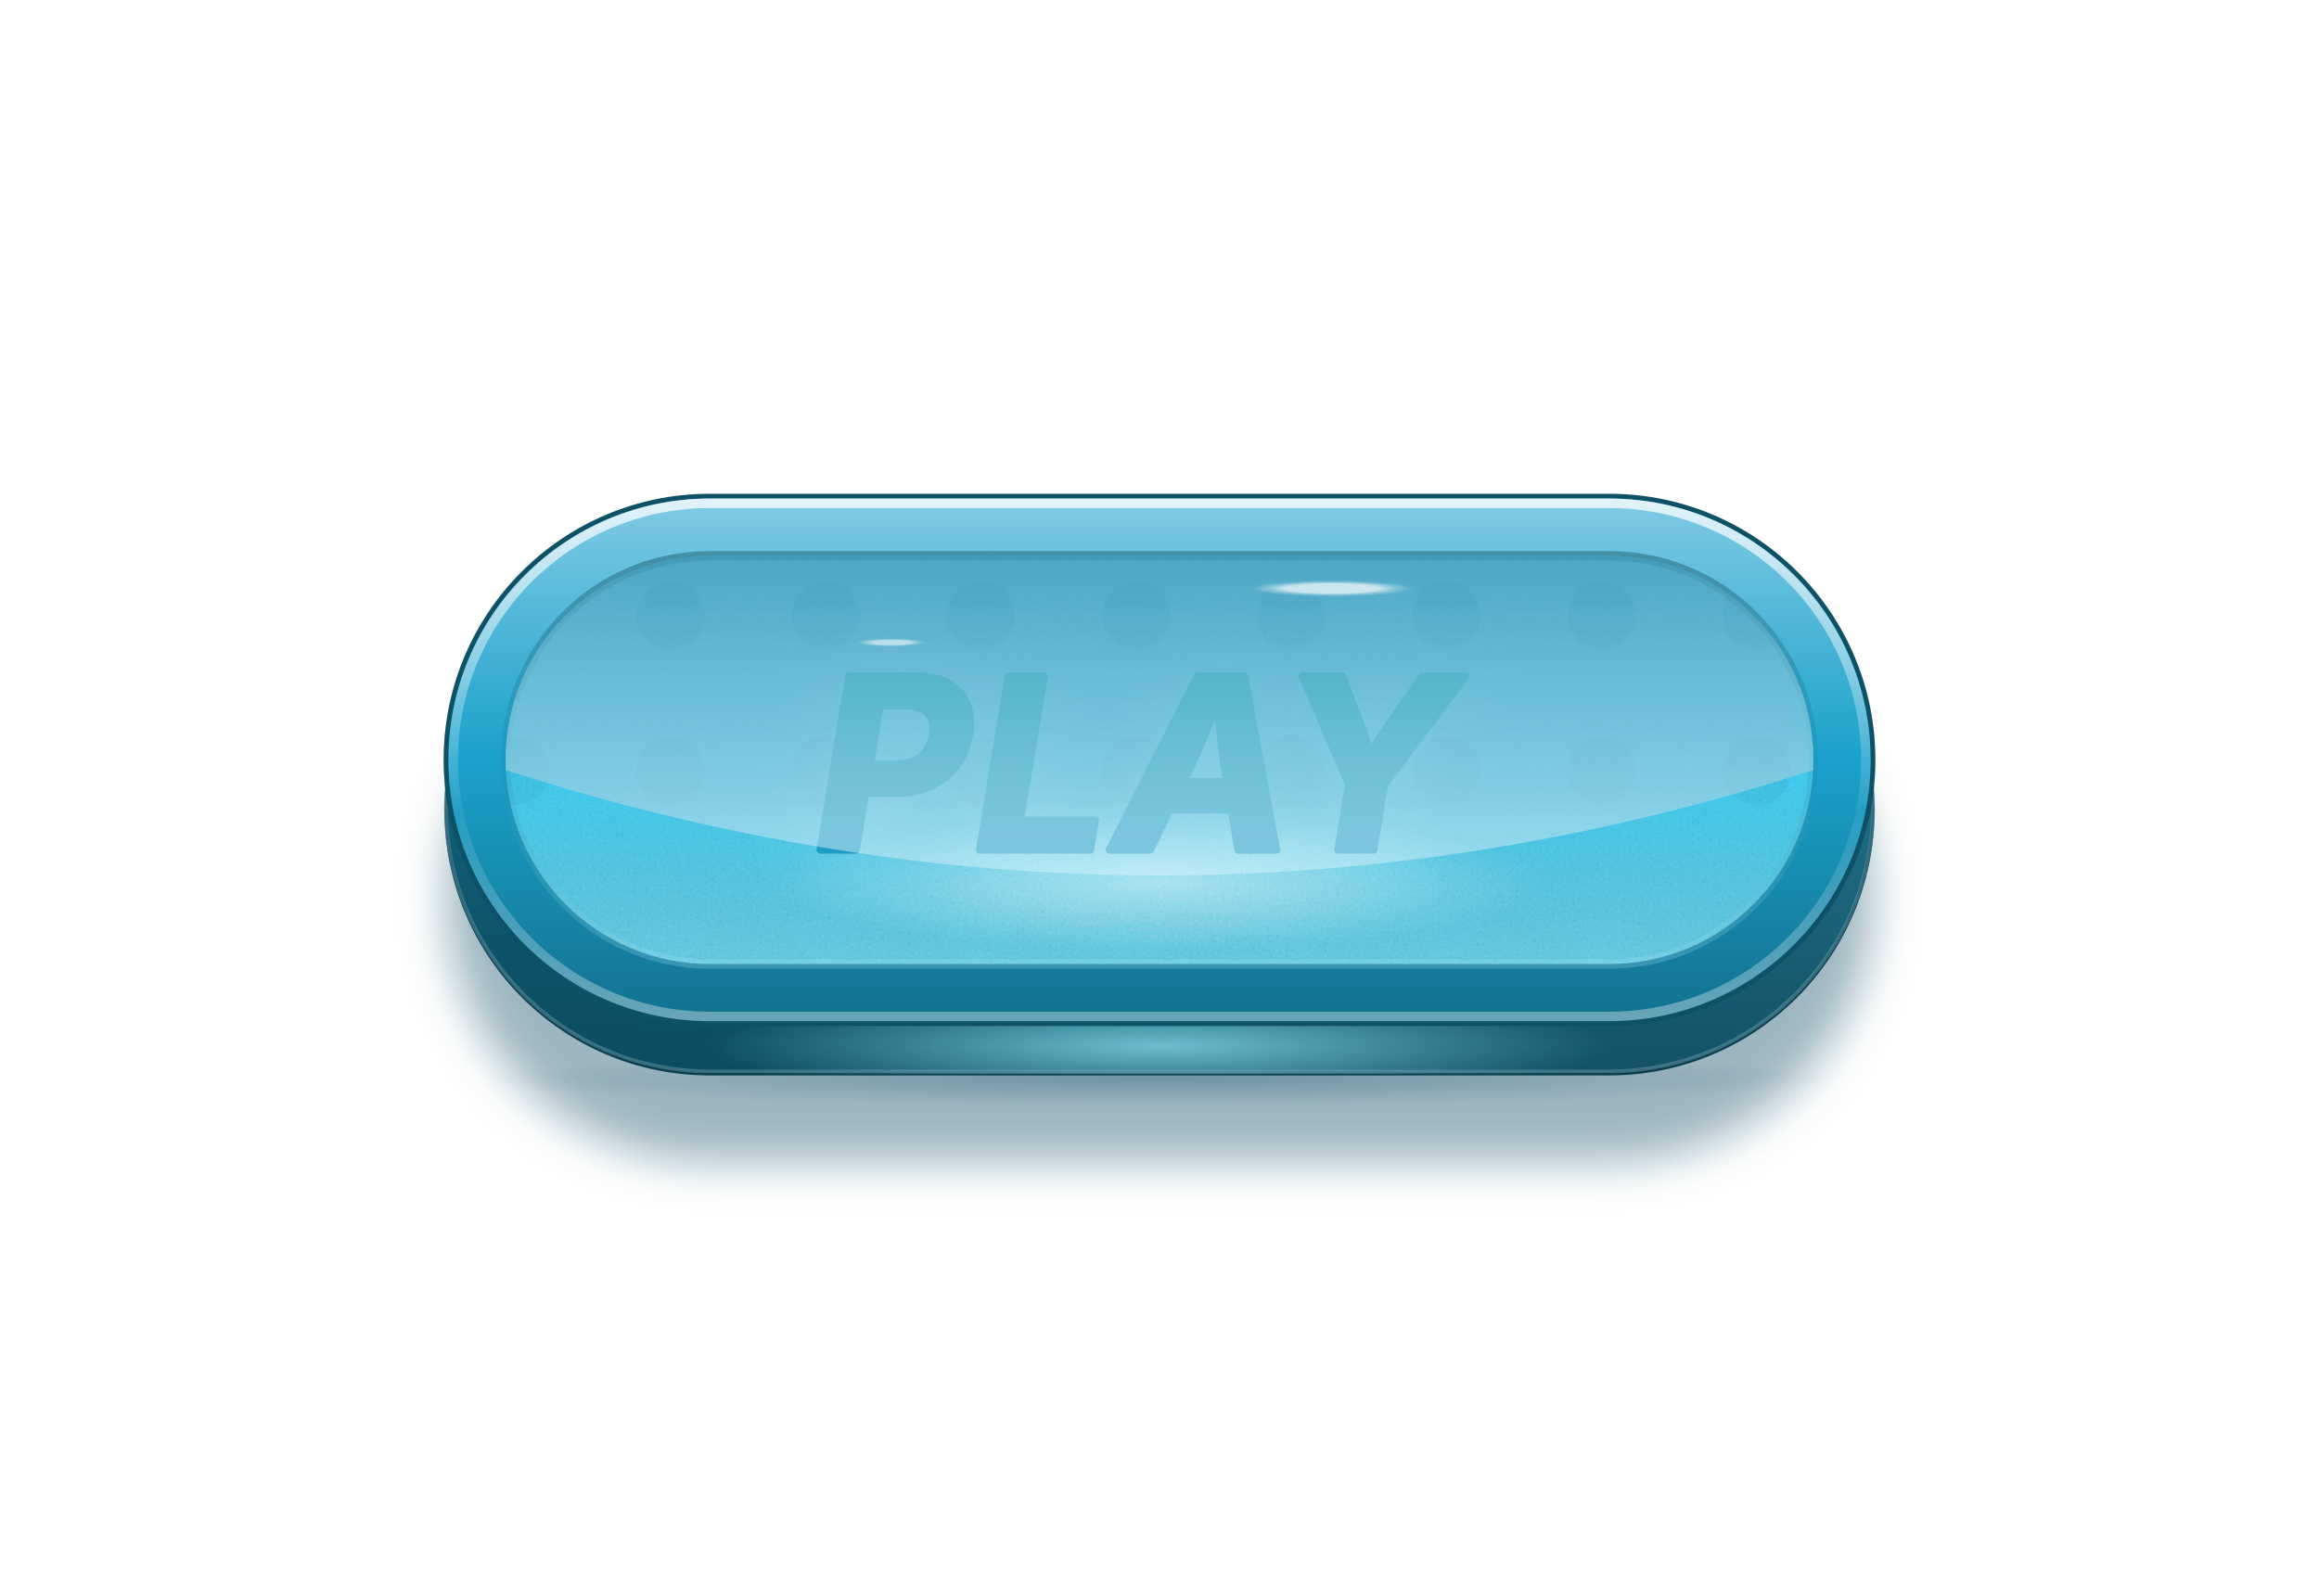
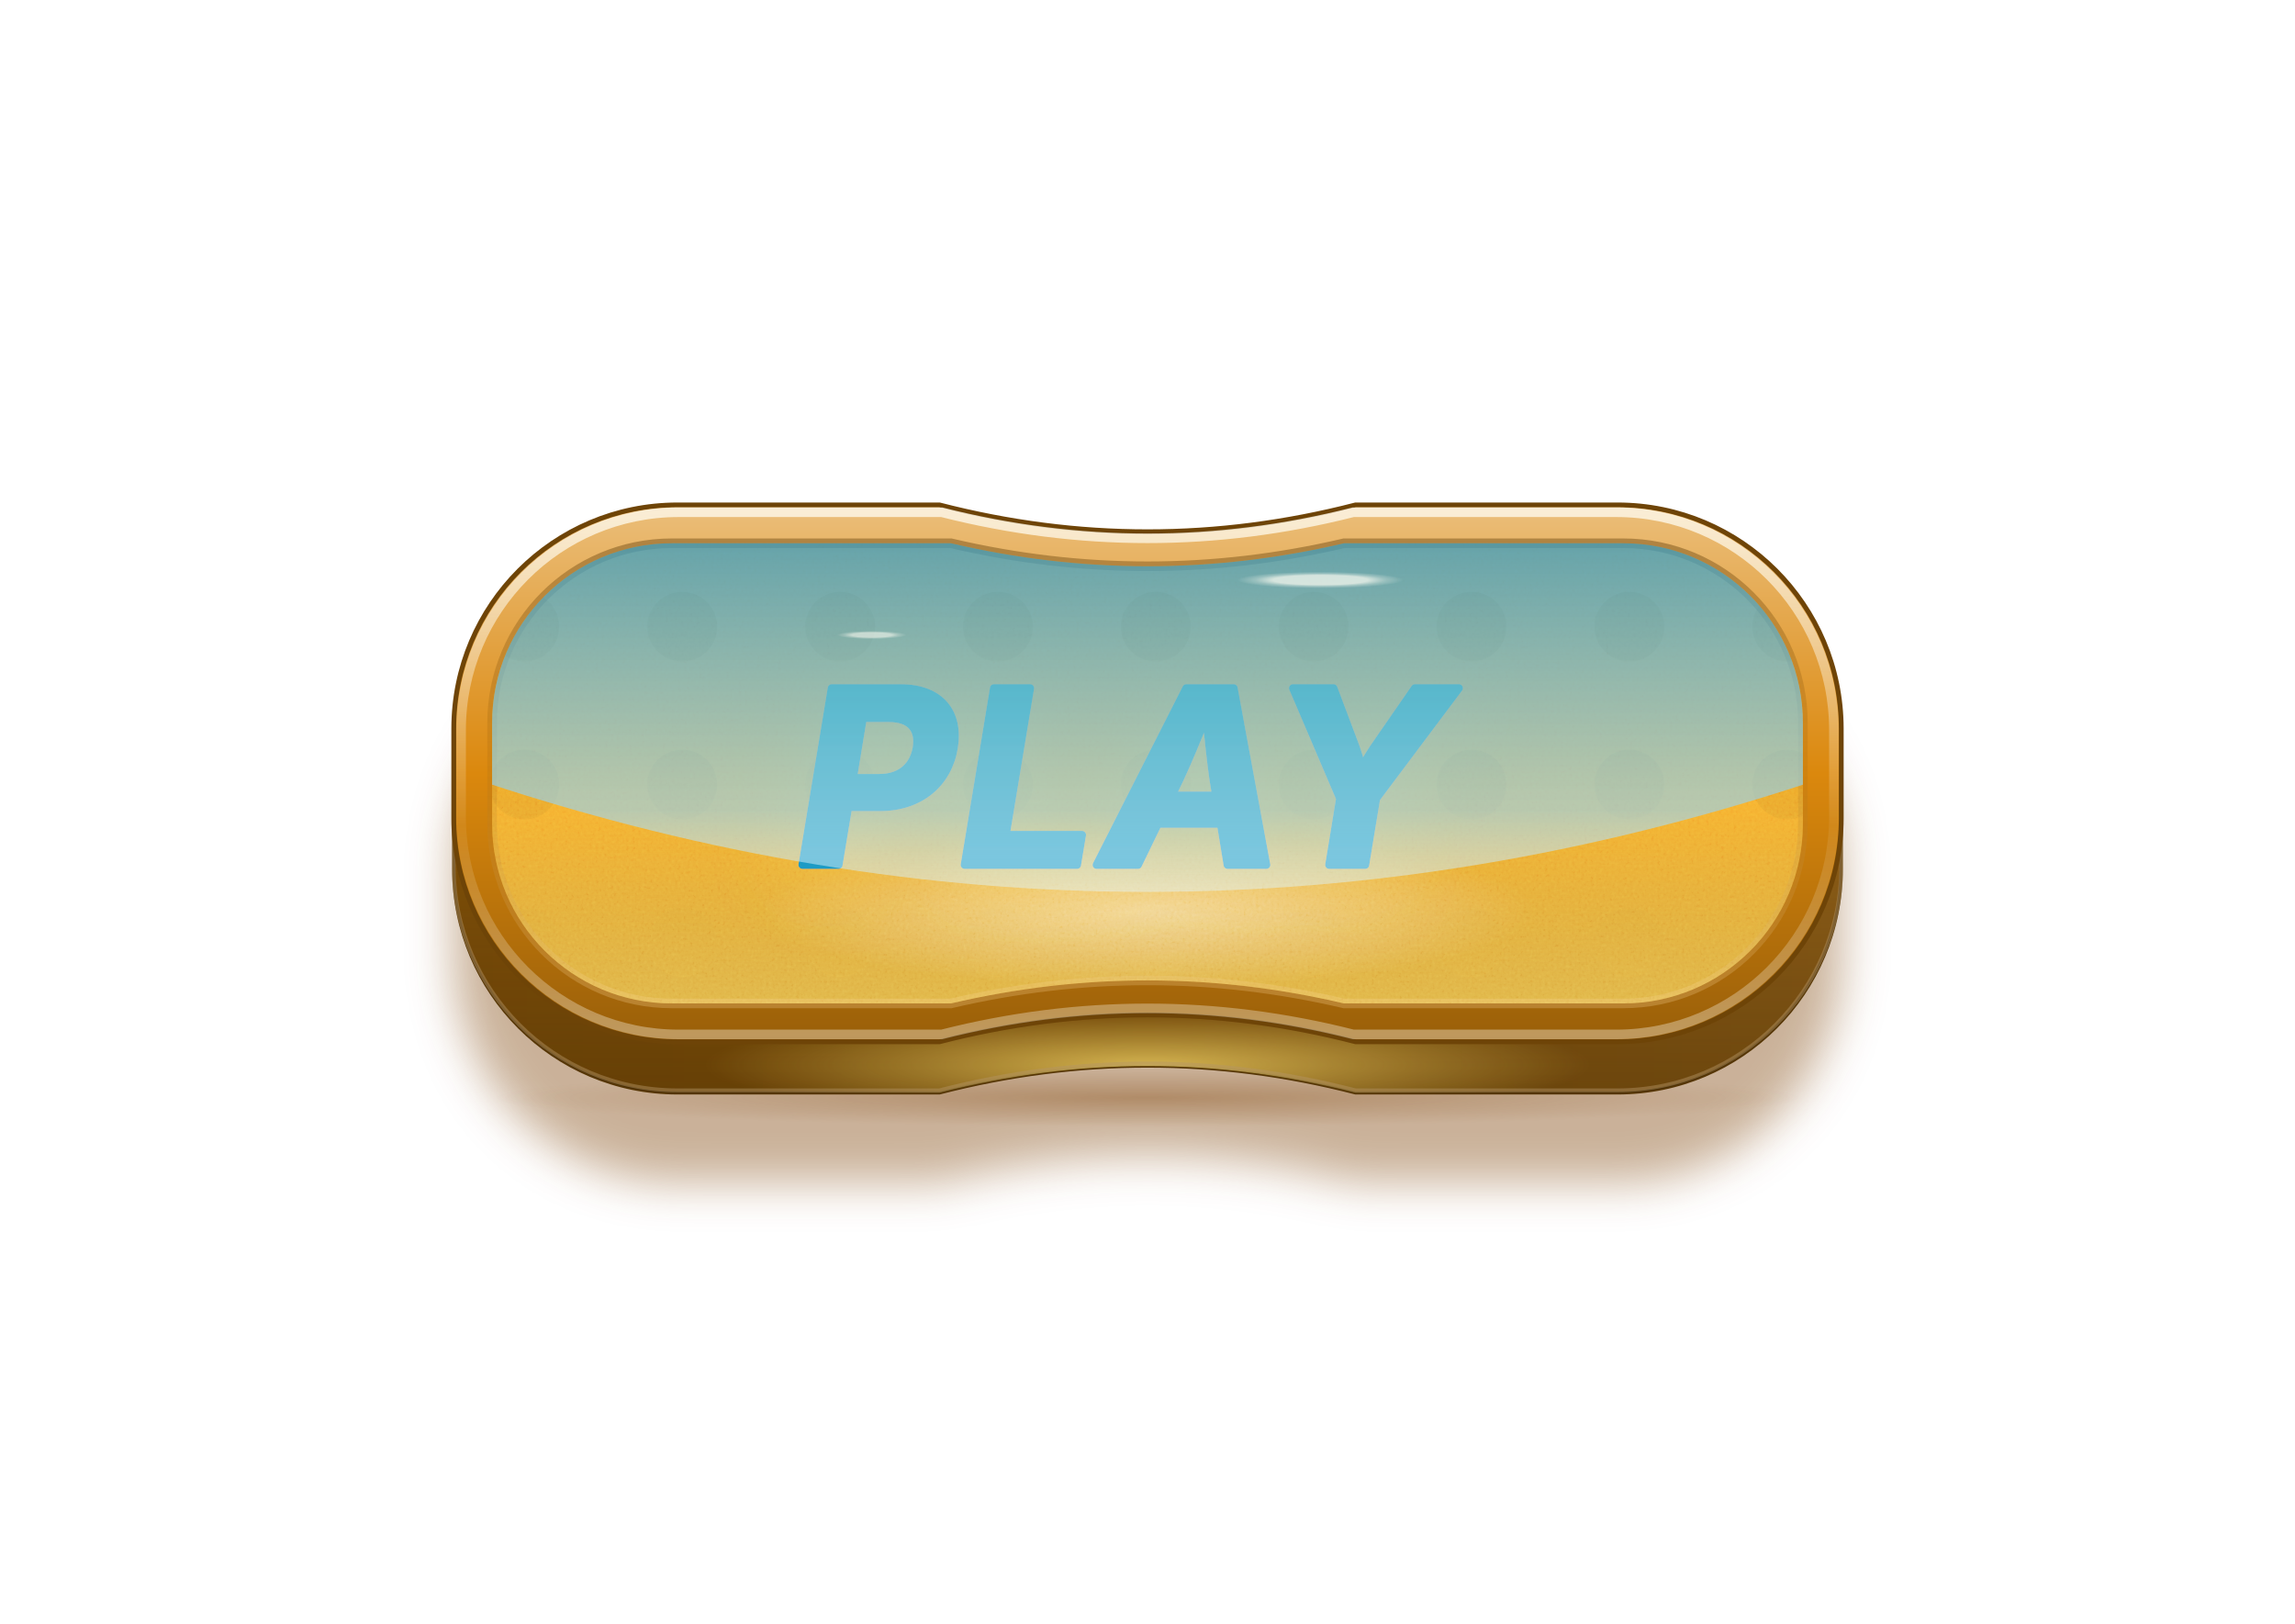
- <svg xmlns="http://www.w3.org/2000/svg" width="738.358" height="508" viewBox="-90 -90 738.358 508" font-family="'Russo One', Inter, sans-serif" data-shell="52.0 68.0 454.4 168.0" role="img" aria-label="PLAY, default state">
+ <svg xmlns="http://www.w3.org/2000/svg" width="718.198" height="508" viewBox="-90 -90 718.198 508" font-family="'Russo One', Inter, sans-serif" data-shell="52.0 68.0 434.2 168.0" role="img" aria-label="PLAY, default state">
  <defs>
    <linearGradient id="b21band" x1="0.500" y1="1.000" x2="0.500" y2="0.000">
-       <stop offset="0" stop-color="#12718f" />
-       <stop offset=".5" stop-color="#1aa1cc" />
-       <stop offset="1" stop-color="#81cbe3" />
+       <stop offset="0" stop-color="#995f09" />
+       <stop offset=".5" stop-color="#db880d" />
+       <stop offset="1" stop-color="#ebbe7a" />
    </linearGradient>
    <linearGradient id="b21ext" x1="1" y1="0.5" x2="0" y2="0.5">
-       <stop offset="0" stop-color="#1e6b84" />
-       <stop offset="0.55" stop-color="#10627c" />
-       <stop offset="1" stop-color="#0f5d76" />
+       <stop offset="0" stop-color="#8c5d17" />
+       <stop offset="0.55" stop-color="#855308" />
+       <stop offset="1" stop-color="#7e4f08" />
    </linearGradient>
    <linearGradient id="b21extv" x1="0" y1="0" x2="0" y2="1">
-       <stop offset="0.5" stop-color="#072c38" stop-opacity="0" />
-       <stop offset="1" stop-color="#072c38" stop-opacity="0.38" />
+       <stop offset="0.5" stop-color="#3c2504" stop-opacity="0" />
+       <stop offset="1" stop-color="#3c2504" stop-opacity="0.38" />
    </linearGradient>
    <radialGradient id="b21ct">
-       <stop offset="0" stop-color="#0A4A62" stop-opacity="1" />
-       <stop offset="1" stop-color="#0A4A62" stop-opacity="0" />
+       <stop offset="0" stop-color="#7A3D00" stop-opacity="1" />
+       <stop offset="1" stop-color="#7A3D00" stop-opacity="0" />
    </radialGradient>
    <clipPath id="b21ec">
-       <path d="M 136 36 H 422.358 A 84 84 0 0 1 506.358 120 V 120 A 84 84 0 0 1 422.358 204 H 136 A 84 84 0 0 1 52 120 V 120 A 84 84 0 0 1 136 36 Z" transform="translate(0 16.0)" />
+       <path d="M 122.022 36 H 204.0 Q 269.1 52.8 334.2 36 H 416.176 A 70.022 70.022 0 0 1 486.198 106.022 V 133.978 A 70.022 70.022 0 0 1 416.176 204 H 334.2 Q 269.1 187.2 204.0 204.0 H 122.022 A 70.022 70.022 0 0 1 52 133.978 V 106.022 A 70.022 70.022 0 0 1 122.022 36 Z" transform="translate(0 16.0)" />
    </clipPath>
    <radialGradient id="b21eg">
-       <stop offset="0" stop-color="#95f1ff" stop-opacity="1" />
-       <stop offset="1" stop-color="#95f1ff" stop-opacity="0" />
+       <stop offset="0" stop-color="#ffe26e" stop-opacity="1" />
+       <stop offset="1" stop-color="#ffe26e" stop-opacity="0" />
    </radialGradient>
    <pattern id="b21pt" width="49.4" height="49.4" patternUnits="userSpaceOnUse" patternTransform="rotate(0)">
-       <circle cx="24.7" cy="24.7" r="10.9" fill="#2ca0c1" />
+       <circle cx="24.7" cy="24.7" r="10.9" fill="#cc9022" />
    </pattern>
    <linearGradient id="b21rim" x1="0.500" y1="1.000" x2="0.500" y2="0.000">
-       <stop offset="0" stop-color="#ffffff" stop-opacity="0.45" />
-       <stop offset=".4" stop-color="#ffffff" stop-opacity="0.08" />
-       <stop offset="1" stop-color="#ffffff" stop-opacity="0.95" />
+       <stop offset="0" stop-color="#fffdf3" stop-opacity="0.45" />
+       <stop offset=".4" stop-color="#fffdf3" stop-opacity="0.08" />
+       <stop offset="1" stop-color="#fffdf3" stop-opacity="0.95" />
    </linearGradient>
    <linearGradient id="b21face" x1="0.500" y1="1.000" x2="0.500" y2="0.000">
-       <stop offset="0" stop-color="#2893b1" />
-       <stop offset="0.50" stop-color="#37c8f1" />
-       <stop offset="1" stop-color="#79daf6" />
+       <stop offset="0" stop-color="#bc8420" />
+       <stop offset="0.50" stop-color="#ffb42b" />
+       <stop offset="1" stop-color="#ffcd71" />
    </linearGradient>
    <linearGradient id="b21ie" x1="0.500" y1="1.000" x2="0.500" y2="0.000">
-       <stop offset="0" stop-color="rgba(165,230,249,0.55)" />
-       <stop offset=".55" stop-color="rgba(17,105,133,0.35)" />
-       <stop offset="1" stop-color="rgba(11,68,86,0.90)" />
+       <stop offset="0" stop-color="rgba(255,221,160,0.55)" />
+       <stop offset=".55" stop-color="rgba(142,88,8,0.35)" />
+       <stop offset="1" stop-color="rgba(92,57,5,0.90)" />
    </linearGradient>
    <linearGradient id="b21ig" x1="0.500" y1="1.000" x2="0.500" y2="0.000">
-       <stop offset="0" stop-color="#95f1ff" stop-opacity="0.55" />
-       <stop offset="0.55" stop-color="#95f1ff" stop-opacity="0" />
+       <stop offset="0" stop-color="#ffe26e" stop-opacity="0.55" />
+       <stop offset="0.55" stop-color="#ffe26e" stop-opacity="0" />
    </linearGradient>
    <linearGradient id="b21gl" x1="0" y1="0" x2="0" y2="1">
      <stop offset="0" stop-color="#3d97b6" stop-opacity="0.80" />
      <stop offset="0.77" stop-color="#9fd1e2" stop-opacity="0.70" />
      <stop offset="1" stop-color="#e1f7ff" stop-opacity="0.46" />
    </linearGradient>
    <radialGradient id="b21sp">
-       <stop offset="0" stop-color="#ffffff" stop-opacity="1" />
-       <stop offset="0.57" stop-color="#ffffff" stop-opacity="1" />
-       <stop offset="0.78" stop-color="#ffffff" stop-opacity="0.40" />
-       <stop offset="1" stop-color="#ffffff" stop-opacity="0" />
+       <stop offset="0" stop-color="#fffdf3" stop-opacity="1" />
+       <stop offset="0.57" stop-color="#fffdf3" stop-opacity="1" />
+       <stop offset="0.78" stop-color="#fffdf3" stop-opacity="0.40" />
+       <stop offset="1" stop-color="#fffdf3" stop-opacity="0" />
    </radialGradient>
    <radialGradient id="b21bl">
-       <stop offset="0" stop-color="#ffffff" stop-opacity="1" />
-       <stop offset="1" stop-color="#ffffff" stop-opacity="0" />
+       <stop offset="0" stop-color="#fffdf3" stop-opacity="1" />
+       <stop offset="1" stop-color="#fffdf3" stop-opacity="0" />
    </radialGradient>
    <linearGradient id="b21tg" x1="0" y1="0" x2="0" y2="1">
      <stop offset="0" stop-color="#0db9c5" />
      <stop offset="1" stop-color="#1b9bc5" />
    </linearGradient>
    <filter id="b21tf" x="-70%" y="-70%" width="240%" height="240%" color-interpolation-filters="sRGB">
      <feDropShadow dx="-0.0" dy="4.5" stdDeviation="0.3" flood-color="#FFFFFF" flood-opacity="0.52" />
      <feDropShadow dx="0.0" dy="-4.5" stdDeviation="0.3" flood-color="#04080E" flood-opacity="0.44" />
-       <feDropShadow dx="0.0" dy="5.7" stdDeviation="1.4" flood-color="#659db3" flood-opacity="0.45" />
-       <feDropShadow dx="0" dy="0" stdDeviation="4.5" flood-color="#8FF0FF" flood-opacity="1.00" />
-       <feDropShadow dx="0" dy="0" stdDeviation="12.0" flood-color="#8FF0FF" flood-opacity="0.60" />
+       <feDropShadow dx="0.0" dy="5.7" stdDeviation="1.4" flood-color="#523100" flood-opacity="0.45" />
+       <feDropShadow dx="0" dy="0" stdDeviation="4.5" flood-color="#FFE066" flood-opacity="1.00" />
+       <feDropShadow dx="0" dy="0" stdDeviation="12.0" flood-color="#FFE066" flood-opacity="0.60" />
    </filter>
    <clipPath id="b21fc">
-       <path d="M 136 55 H 422.358 A 65 65 0 0 1 487.358 120 V 120 A 65 65 0 0 1 422.358 185 H 136 A 65 65 0 0 1 71 120 V 120 A 65 65 0 0 1 136 55 Z" />
+       <path d="M 120.218 48 H 207.6 Q 269.1 62.4 330.6 48 H 417.981 A 56.218 56.218 0 0 1 474.198 104.218 V 135.782 A 56.218 56.218 0 0 1 417.981 192 H 330.6 Q 269.1 177.6 207.6 192.0 H 120.218 A 56.218 56.218 0 0 1 64 135.782 V 104.218 A 56.218 56.218 0 0 1 120.218 48 Z" />
    </clipPath>
    <clipPath id="b21oc">
-       <path d="M 136 36 H 422.358 A 84 84 0 0 1 506.358 120 V 120 A 84 84 0 0 1 422.358 204 H 136 A 84 84 0 0 1 52 120 V 120 A 84 84 0 0 1 136 36 Z" />
+       <path d="M 122.022 36 H 204.0 Q 269.1 52.8 334.2 36 H 416.176 A 70.022 70.022 0 0 1 486.198 106.022 V 133.978 A 70.022 70.022 0 0 1 416.176 204 H 334.2 Q 269.1 187.2 204.0 204.0 H 122.022 A 70.022 70.022 0 0 1 52 133.978 V 106.022 A 70.022 70.022 0 0 1 122.022 36 Z" />
    </clipPath>
    <filter id="b21sb" x="-40%" y="-40%" width="180%" height="180%">
      <feGaussianBlur stdDeviation="7.0" />
    </filter>
    <filter id="b21nz" x="-5%" y="-5%" width="110%" height="110%">
      <feTurbulence type="fractalNoise" baseFrequency="1.05" numOctaves="2" seed="7" stitchTiles="stitch" />
      <feColorMatrix type="saturate" values="0" />
      <feComponentTransfer>
        <feFuncR type="linear" slope="2.6" intercept="-0.8" />
        <feFuncG type="linear" slope="2.6" intercept="-0.8" />
        <feFuncB type="linear" slope="2.6" intercept="-0.8" />
      </feComponentTransfer>
    </filter>
  </defs>
  <g opacity="1.00" transform="translate(0 32.0)">
    <g id="b21_cast-shadow">
-       <path d="M 136 36 H 422.358 A 84 84 0 0 1 506.358 120 V 120 A 84 84 0 0 1 422.358 204 H 136 A 84 84 0 0 1 52 120 V 120 A 84 84 0 0 1 136 36 Z" transform="translate(-0.0 44.0)" fill="#0A4A62" opacity="0.40" filter="url(#b21sb)" />
+       <path d="M 122.022 36 H 204.0 Q 269.1 52.8 334.2 36 H 416.176 A 70.022 70.022 0 0 1 486.198 106.022 V 133.978 A 70.022 70.022 0 0 1 416.176 204 H 334.2 Q 269.1 187.2 204.0 204.0 H 122.022 A 70.022 70.022 0 0 1 52 133.978 V 106.022 A 70.022 70.022 0 0 1 122.022 36 Z" transform="translate(-0.0 44.0)" fill="#7A3D00" opacity="0.40" filter="url(#b21sb)" />
    </g>
    <g id="b21_contact-shadow">
-       <ellipse cx="279.2" cy="221.5" rx="213.5" ry="9.0" fill="url(#b21ct)" opacity="0.32" />
+       <ellipse cx="269.1" cy="221.5" rx="204.1" ry="9.0" fill="url(#b21ct)" opacity="0.32" />
    </g>
    <g transform="translate(0 0)">
      <g id="b21_extrusion">
        <g>
-           <path d="M 136 36 H 422.358 A 84 84 0 0 1 506.358 120 V 120 A 84 84 0 0 1 422.358 204 H 136 A 84 84 0 0 1 52 120 V 120 A 84 84 0 0 1 136 36 Z" transform="translate(0 2.3)" fill="url(#b21ext)" />
-           <path d="M 136 36 H 422.358 A 84 84 0 0 1 506.358 120 V 120 A 84 84 0 0 1 422.358 204 H 136 A 84 84 0 0 1 52 120 V 120 A 84 84 0 0 1 136 36 Z" transform="translate(0 4.6)" fill="url(#b21ext)" />
-           <path d="M 136 36 H 422.358 A 84 84 0 0 1 506.358 120 V 120 A 84 84 0 0 1 422.358 204 H 136 A 84 84 0 0 1 52 120 V 120 A 84 84 0 0 1 136 36 Z" transform="translate(0 6.9)" fill="url(#b21ext)" />
-           <path d="M 136 36 H 422.358 A 84 84 0 0 1 506.358 120 V 120 A 84 84 0 0 1 422.358 204 H 136 A 84 84 0 0 1 52 120 V 120 A 84 84 0 0 1 136 36 Z" transform="translate(0 9.1)" fill="url(#b21ext)" />
-           <path d="M 136 36 H 422.358 A 84 84 0 0 1 506.358 120 V 120 A 84 84 0 0 1 422.358 204 H 136 A 84 84 0 0 1 52 120 V 120 A 84 84 0 0 1 136 36 Z" transform="translate(0 11.4)" fill="url(#b21ext)" />
-           <path d="M 136 36 H 422.358 A 84 84 0 0 1 506.358 120 V 120 A 84 84 0 0 1 422.358 204 H 136 A 84 84 0 0 1 52 120 V 120 A 84 84 0 0 1 136 36 Z" transform="translate(0 13.7)" fill="url(#b21ext)" />
-           <path d="M 136 36 H 422.358 A 84 84 0 0 1 506.358 120 V 120 A 84 84 0 0 1 422.358 204 H 136 A 84 84 0 0 1 52 120 V 120 A 84 84 0 0 1 136 36 Z" transform="translate(0 16.0)" fill="url(#b21ext)" stroke="#0a4051" stroke-width="1" />
-           <path d="M 136 36 H 422.358 A 84 84 0 0 1 506.358 120 V 120 A 84 84 0 0 1 422.358 204 H 136 A 84 84 0 0 1 52 120 V 120 A 84 84 0 0 1 136 36 Z" transform="translate(0 16.0)" fill="url(#b21extv)" />
+           <path d="M 122.022 36 H 204.0 Q 269.1 52.8 334.2 36 H 416.176 A 70.022 70.022 0 0 1 486.198 106.022 V 133.978 A 70.022 70.022 0 0 1 416.176 204 H 334.2 Q 269.1 187.2 204.0 204.0 H 122.022 A 70.022 70.022 0 0 1 52 133.978 V 106.022 A 70.022 70.022 0 0 1 122.022 36 Z" transform="translate(0 2.3)" fill="url(#b21ext)" />
+           <path d="M 122.022 36 H 204.0 Q 269.1 52.8 334.2 36 H 416.176 A 70.022 70.022 0 0 1 486.198 106.022 V 133.978 A 70.022 70.022 0 0 1 416.176 204 H 334.2 Q 269.1 187.2 204.0 204.0 H 122.022 A 70.022 70.022 0 0 1 52 133.978 V 106.022 A 70.022 70.022 0 0 1 122.022 36 Z" transform="translate(0 4.6)" fill="url(#b21ext)" />
+           <path d="M 122.022 36 H 204.0 Q 269.1 52.8 334.2 36 H 416.176 A 70.022 70.022 0 0 1 486.198 106.022 V 133.978 A 70.022 70.022 0 0 1 416.176 204 H 334.2 Q 269.1 187.2 204.0 204.0 H 122.022 A 70.022 70.022 0 0 1 52 133.978 V 106.022 A 70.022 70.022 0 0 1 122.022 36 Z" transform="translate(0 6.9)" fill="url(#b21ext)" />
+           <path d="M 122.022 36 H 204.0 Q 269.1 52.8 334.2 36 H 416.176 A 70.022 70.022 0 0 1 486.198 106.022 V 133.978 A 70.022 70.022 0 0 1 416.176 204 H 334.2 Q 269.1 187.2 204.0 204.0 H 122.022 A 70.022 70.022 0 0 1 52 133.978 V 106.022 A 70.022 70.022 0 0 1 122.022 36 Z" transform="translate(0 9.1)" fill="url(#b21ext)" />
+           <path d="M 122.022 36 H 204.0 Q 269.1 52.8 334.2 36 H 416.176 A 70.022 70.022 0 0 1 486.198 106.022 V 133.978 A 70.022 70.022 0 0 1 416.176 204 H 334.2 Q 269.1 187.2 204.0 204.0 H 122.022 A 70.022 70.022 0 0 1 52 133.978 V 106.022 A 70.022 70.022 0 0 1 122.022 36 Z" transform="translate(0 11.4)" fill="url(#b21ext)" />
+           <path d="M 122.022 36 H 204.0 Q 269.1 52.8 334.2 36 H 416.176 A 70.022 70.022 0 0 1 486.198 106.022 V 133.978 A 70.022 70.022 0 0 1 416.176 204 H 334.2 Q 269.1 187.2 204.0 204.0 H 122.022 A 70.022 70.022 0 0 1 52 133.978 V 106.022 A 70.022 70.022 0 0 1 122.022 36 Z" transform="translate(0 13.7)" fill="url(#b21ext)" />
+           <path d="M 122.022 36 H 204.0 Q 269.1 52.8 334.2 36 H 416.176 A 70.022 70.022 0 0 1 486.198 106.022 V 133.978 A 70.022 70.022 0 0 1 416.176 204 H 334.2 Q 269.1 187.2 204.0 204.0 H 122.022 A 70.022 70.022 0 0 1 52 133.978 V 106.022 A 70.022 70.022 0 0 1 122.022 36 Z" transform="translate(0 16.0)" fill="url(#b21ext)" stroke="#563605" stroke-width="1" />
+           <path d="M 122.022 36 H 204.0 Q 269.1 52.8 334.2 36 H 416.176 A 70.022 70.022 0 0 1 486.198 106.022 V 133.978 A 70.022 70.022 0 0 1 416.176 204 H 334.2 Q 269.1 187.2 204.0 204.0 H 122.022 A 70.022 70.022 0 0 1 52 133.978 V 106.022 A 70.022 70.022 0 0 1 122.022 36 Z" transform="translate(0 16.0)" fill="url(#b21extv)" />
          <g clip-path="url(#b21ec)">
-             <ellipse cx="279.2" cy="211.2" rx="145.4" ry="17.6" fill="url(#b21eg)" opacity="0.69" />
+             <ellipse cx="269.1" cy="211.2" rx="138.9" ry="17.6" fill="url(#b21eg)" opacity="0.69" />
          </g>
-           <path d="M 136 36 H 422.358 A 84 84 0 0 1 506.358 120 V 120 A 84 84 0 0 1 422.358 204 H 136 A 84 84 0 0 1 52 120 V 120 A 84 84 0 0 1 136 36 Z" transform="translate(0 15.2)" fill="none" stroke="#6b9eae" stroke-width="1.2" opacity="0.45" />
+           <path d="M 122.022 36 H 204.0 Q 269.1 52.8 334.2 36 H 416.176 A 70.022 70.022 0 0 1 486.198 106.022 V 133.978 A 70.022 70.022 0 0 1 416.176 204 H 334.2 Q 269.1 187.2 204.0 204.0 H 122.022 A 70.022 70.022 0 0 1 52 133.978 V 106.022 A 70.022 70.022 0 0 1 122.022 36 Z" transform="translate(0 15.2)" fill="none" stroke="#b39466" stroke-width="1.2" opacity="0.45" />
        </g>
      </g>
      <g id="b21_shell" opacity="1.00">
-         <path d="M 136 36 H 422.358 A 84 84 0 0 1 506.358 120 V 120 A 84 84 0 0 1 422.358 204 H 136 A 84 84 0 0 1 52 120 V 120 A 84 84 0 0 1 136 36 Z" fill="url(#b21band)" stroke="#0d5166" stroke-width="1.5" />
-         <path d="M 136 38.3 H 422.358 A 81.7 81.7 0 0 1 504.058 120 V 120 A 81.7 81.7 0 0 1 422.358 201.7 H 136 A 81.7 81.7 0 0 1 54.3 120 V 120 A 81.7 81.7 0 0 1 136 38.3 Z" fill="none" stroke="url(#b21rim)" stroke-width="3.0" opacity="0.80" />
+         <path d="M 122.022 36 H 204.0 Q 269.1 52.8 334.2 36 H 416.176 A 70.022 70.022 0 0 1 486.198 106.022 V 133.978 A 70.022 70.022 0 0 1 416.176 204 H 334.2 Q 269.1 187.2 204.0 204.0 H 122.022 A 70.022 70.022 0 0 1 52 133.978 V 106.022 A 70.022 70.022 0 0 1 122.022 36 Z" fill="url(#b21band)" stroke="#6e4407" stroke-width="1.5" />
+         <path d="M 122.405 38.3 H 204.7 Q 269.1 54.6 333.5 38.3 H 415.793 A 68.105 68.105 0 0 1 483.898 106.405 V 133.595 A 68.105 68.105 0 0 1 415.793 201.7 H 333.5 Q 269.1 185.4 204.7 201.7 H 122.405 A 68.105 68.105 0 0 1 54.3 133.595 V 106.405 A 68.105 68.105 0 0 1 122.405 38.3 Z" fill="none" stroke="url(#b21rim)" stroke-width="3.0" opacity="0.80" />
      </g>
      <g data-oclip="1" clip-path="url(#b21oc)">
        <g id="b21_face" opacity="1.00">
-           <path d="M 136 55 H 422.358 A 65 65 0 0 1 487.358 120 V 120 A 65 65 0 0 1 422.358 185 H 136 A 65 65 0 0 1 71 120 V 120 A 65 65 0 0 1 136 55 Z" fill="url(#b21face)" />
+           <path d="M 120.218 48 H 207.6 Q 269.1 62.4 330.6 48 H 417.981 A 56.218 56.218 0 0 1 474.198 104.218 V 135.782 A 56.218 56.218 0 0 1 417.981 192 H 330.6 Q 269.1 177.6 207.6 192.0 H 120.218 A 56.218 56.218 0 0 1 64 135.782 V 104.218 A 56.218 56.218 0 0 1 120.218 48 Z" fill="url(#b21face)" />
          <g clip-path="url(#b21fc)">
-             <rect x="51" y="35" width="456.358" height="170" fill="url(#b21pt)" opacity="0.30" />
-             <path d="M 136 55 H 422.358 A 65 65 0 0 1 487.358 120 V 120 A 65 65 0 0 1 422.358 185 H 136 A 65 65 0 0 1 71 120 V 120 A 65 65 0 0 1 136 55 Z" fill="url(#b21ig)" />
-             <ellipse cx="279.2" cy="159.0" rx="122.6" ry="21.6" fill="url(#b21bl)" opacity="0.50" />
-             <rect x="71" y="55" width="416.358" height="130" filter="url(#b21nz)" opacity="0.15" style="mix-blend-mode:overlay" />
+             <rect x="44" y="28" width="450.198" height="184" fill="url(#b21pt)" opacity="0.30" />
+             <path d="M 120.218 48 H 207.6 Q 269.1 62.4 330.6 48 H 417.981 A 56.218 56.218 0 0 1 474.198 104.218 V 135.782 A 56.218 56.218 0 0 1 417.981 192 H 330.6 Q 269.1 177.6 207.6 192.0 H 120.218 A 56.218 56.218 0 0 1 64 135.782 V 104.218 A 56.218 56.218 0 0 1 120.218 48 Z" fill="url(#b21ig)" />
+             <ellipse cx="269.1" cy="163.2" rx="120.8" ry="24.0" fill="url(#b21bl)" opacity="0.50" />
+             <rect x="64" y="48" width="410.198" height="144" filter="url(#b21nz)" opacity="0.15" style="mix-blend-mode:overlay" />
          </g>
-           <path d="M 136 55 H 422.358 A 65 65 0 0 1 487.358 120 V 120 A 65 65 0 0 1 422.358 185 H 136 A 65 65 0 0 1 71 120 V 120 A 65 65 0 0 1 136 55 Z" fill="none" stroke="url(#b21ie)" stroke-width="3.0" opacity="0.45" />
+           <path d="M 120.218 48 H 207.6 Q 269.1 62.4 330.6 48 H 417.981 A 56.218 56.218 0 0 1 474.198 104.218 V 135.782 A 56.218 56.218 0 0 1 417.981 192 H 330.6 Q 269.1 177.6 207.6 192.0 H 120.218 A 56.218 56.218 0 0 1 64 135.782 V 104.218 A 56.218 56.218 0 0 1 120.218 48 Z" fill="none" stroke="url(#b21ie)" stroke-width="3.0" opacity="0.45" />
        </g>
        <g id="b21_content" opacity="1.00">
-           <text x="271.2" y="121.0" font-size="76.0" font-weight="700" font-style="italic" letter-spacing="0.020em" fill="url(#b21tg)" stroke="url(#b21tg)" stroke-width="2.5" stroke-linejoin="round" paint-order="stroke" text-anchor="middle" dominant-baseline="central" filter="url(#b21tf)">PLAY</text>
+           <text x="261.1" y="121.0" font-size="76.0" font-weight="700" font-style="italic" letter-spacing="0.020em" fill="url(#b21tg)" stroke="url(#b21tg)" stroke-width="2.5" stroke-linejoin="round" paint-order="stroke" text-anchor="middle" dominant-baseline="central" filter="url(#b21tf)">PLAY</text>
        </g>
        <g id="b21_gloss" opacity="1.00" clip-path="url(#b21fc)">
-           <path d="M 69 53 H 489.358 V 122.6 Q 279.2 191.0 69 122.6 Z" fill="url(#b21gl)" />
+           <path d="M 62 46 H 476.198 V 122.9 Q 269.1 191.3 62 122.9 Z" fill="url(#b21gl)" />
        </g>
        <g id="b21_specular" opacity="1.00" clip-path="url(#b21fc)">
-           <g transform="rotate(0.0 334.1 65.4)">
-             <ellipse cx="334.1" cy="65.4" rx="26.0" ry="2.6" fill="url(#b21sp)" opacity="0.70" />
-             <ellipse cx="193.7" cy="82.6" rx="10.9" ry="1.3" fill="url(#b21sp)" opacity="0.56" />
+           <g transform="rotate(0.0 323.2 59.5)">
+             <ellipse cx="323.2" cy="59.5" rx="26.0" ry="2.6" fill="url(#b21sp)" opacity="0.70" />
+             <ellipse cx="182.8" cy="76.7" rx="10.9" ry="1.3" fill="url(#b21sp)" opacity="0.56" />
          </g>
        </g>
      </g>
    </g>
  </g>
</svg>
